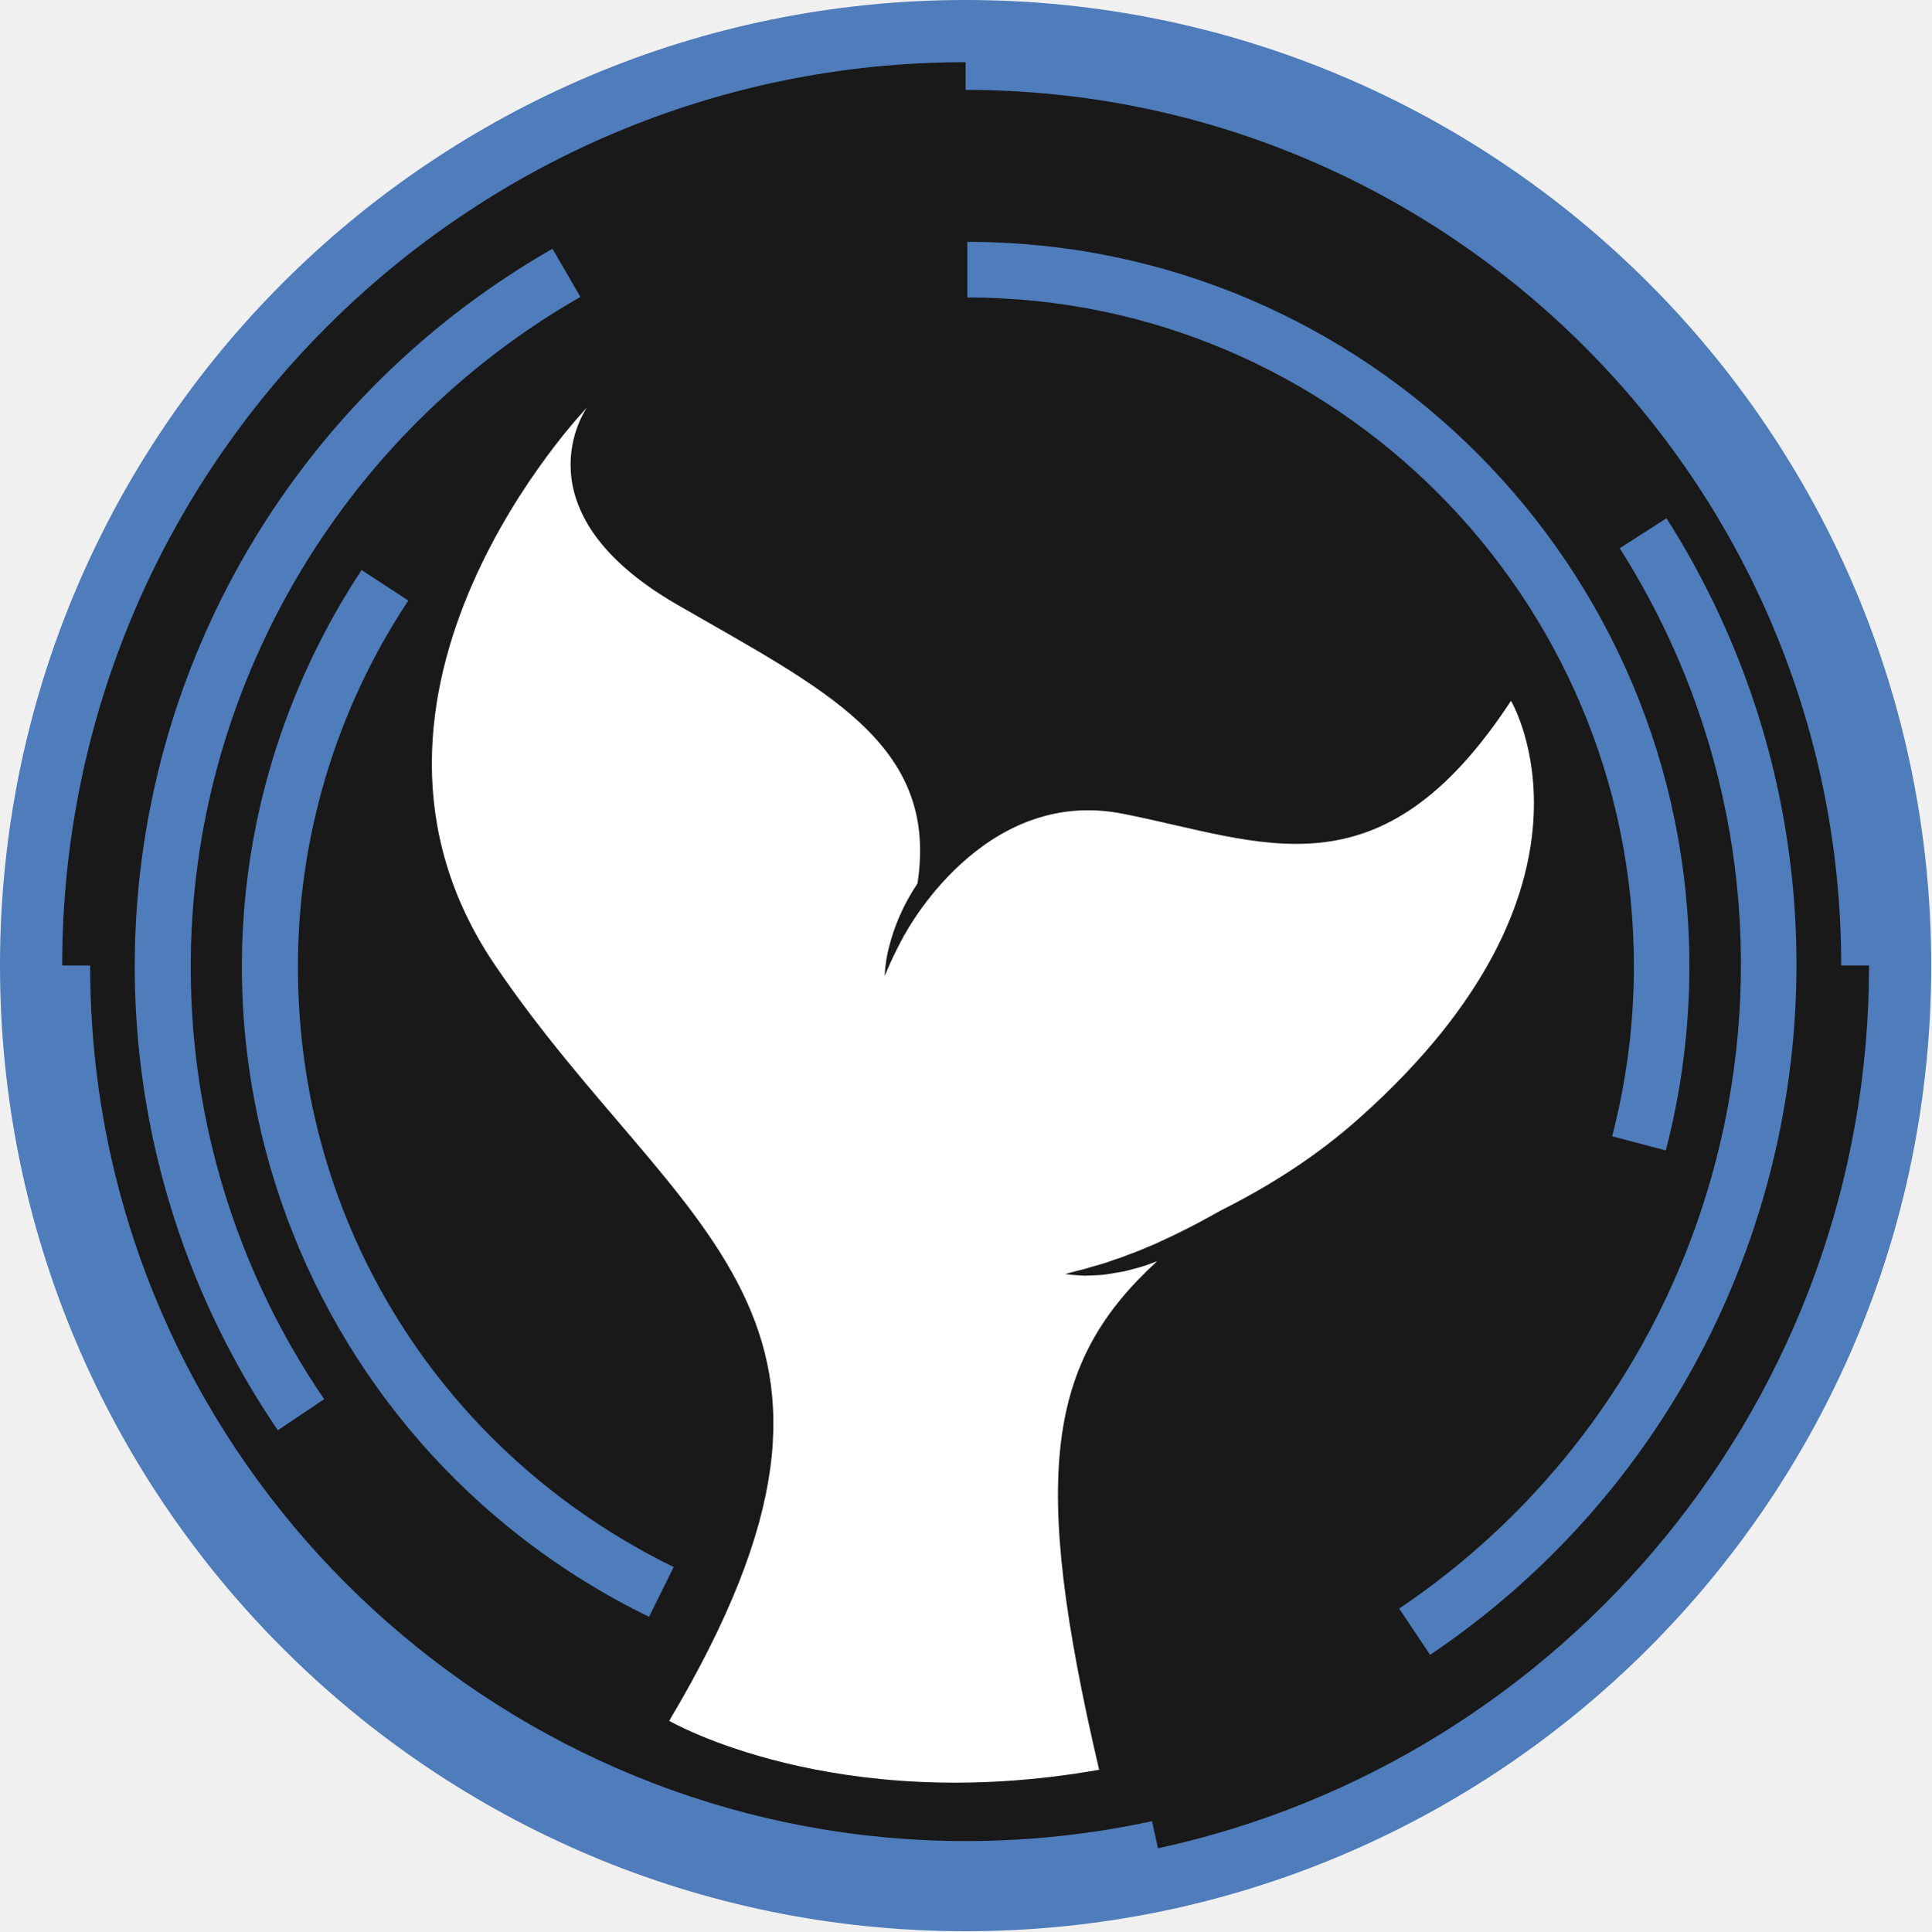
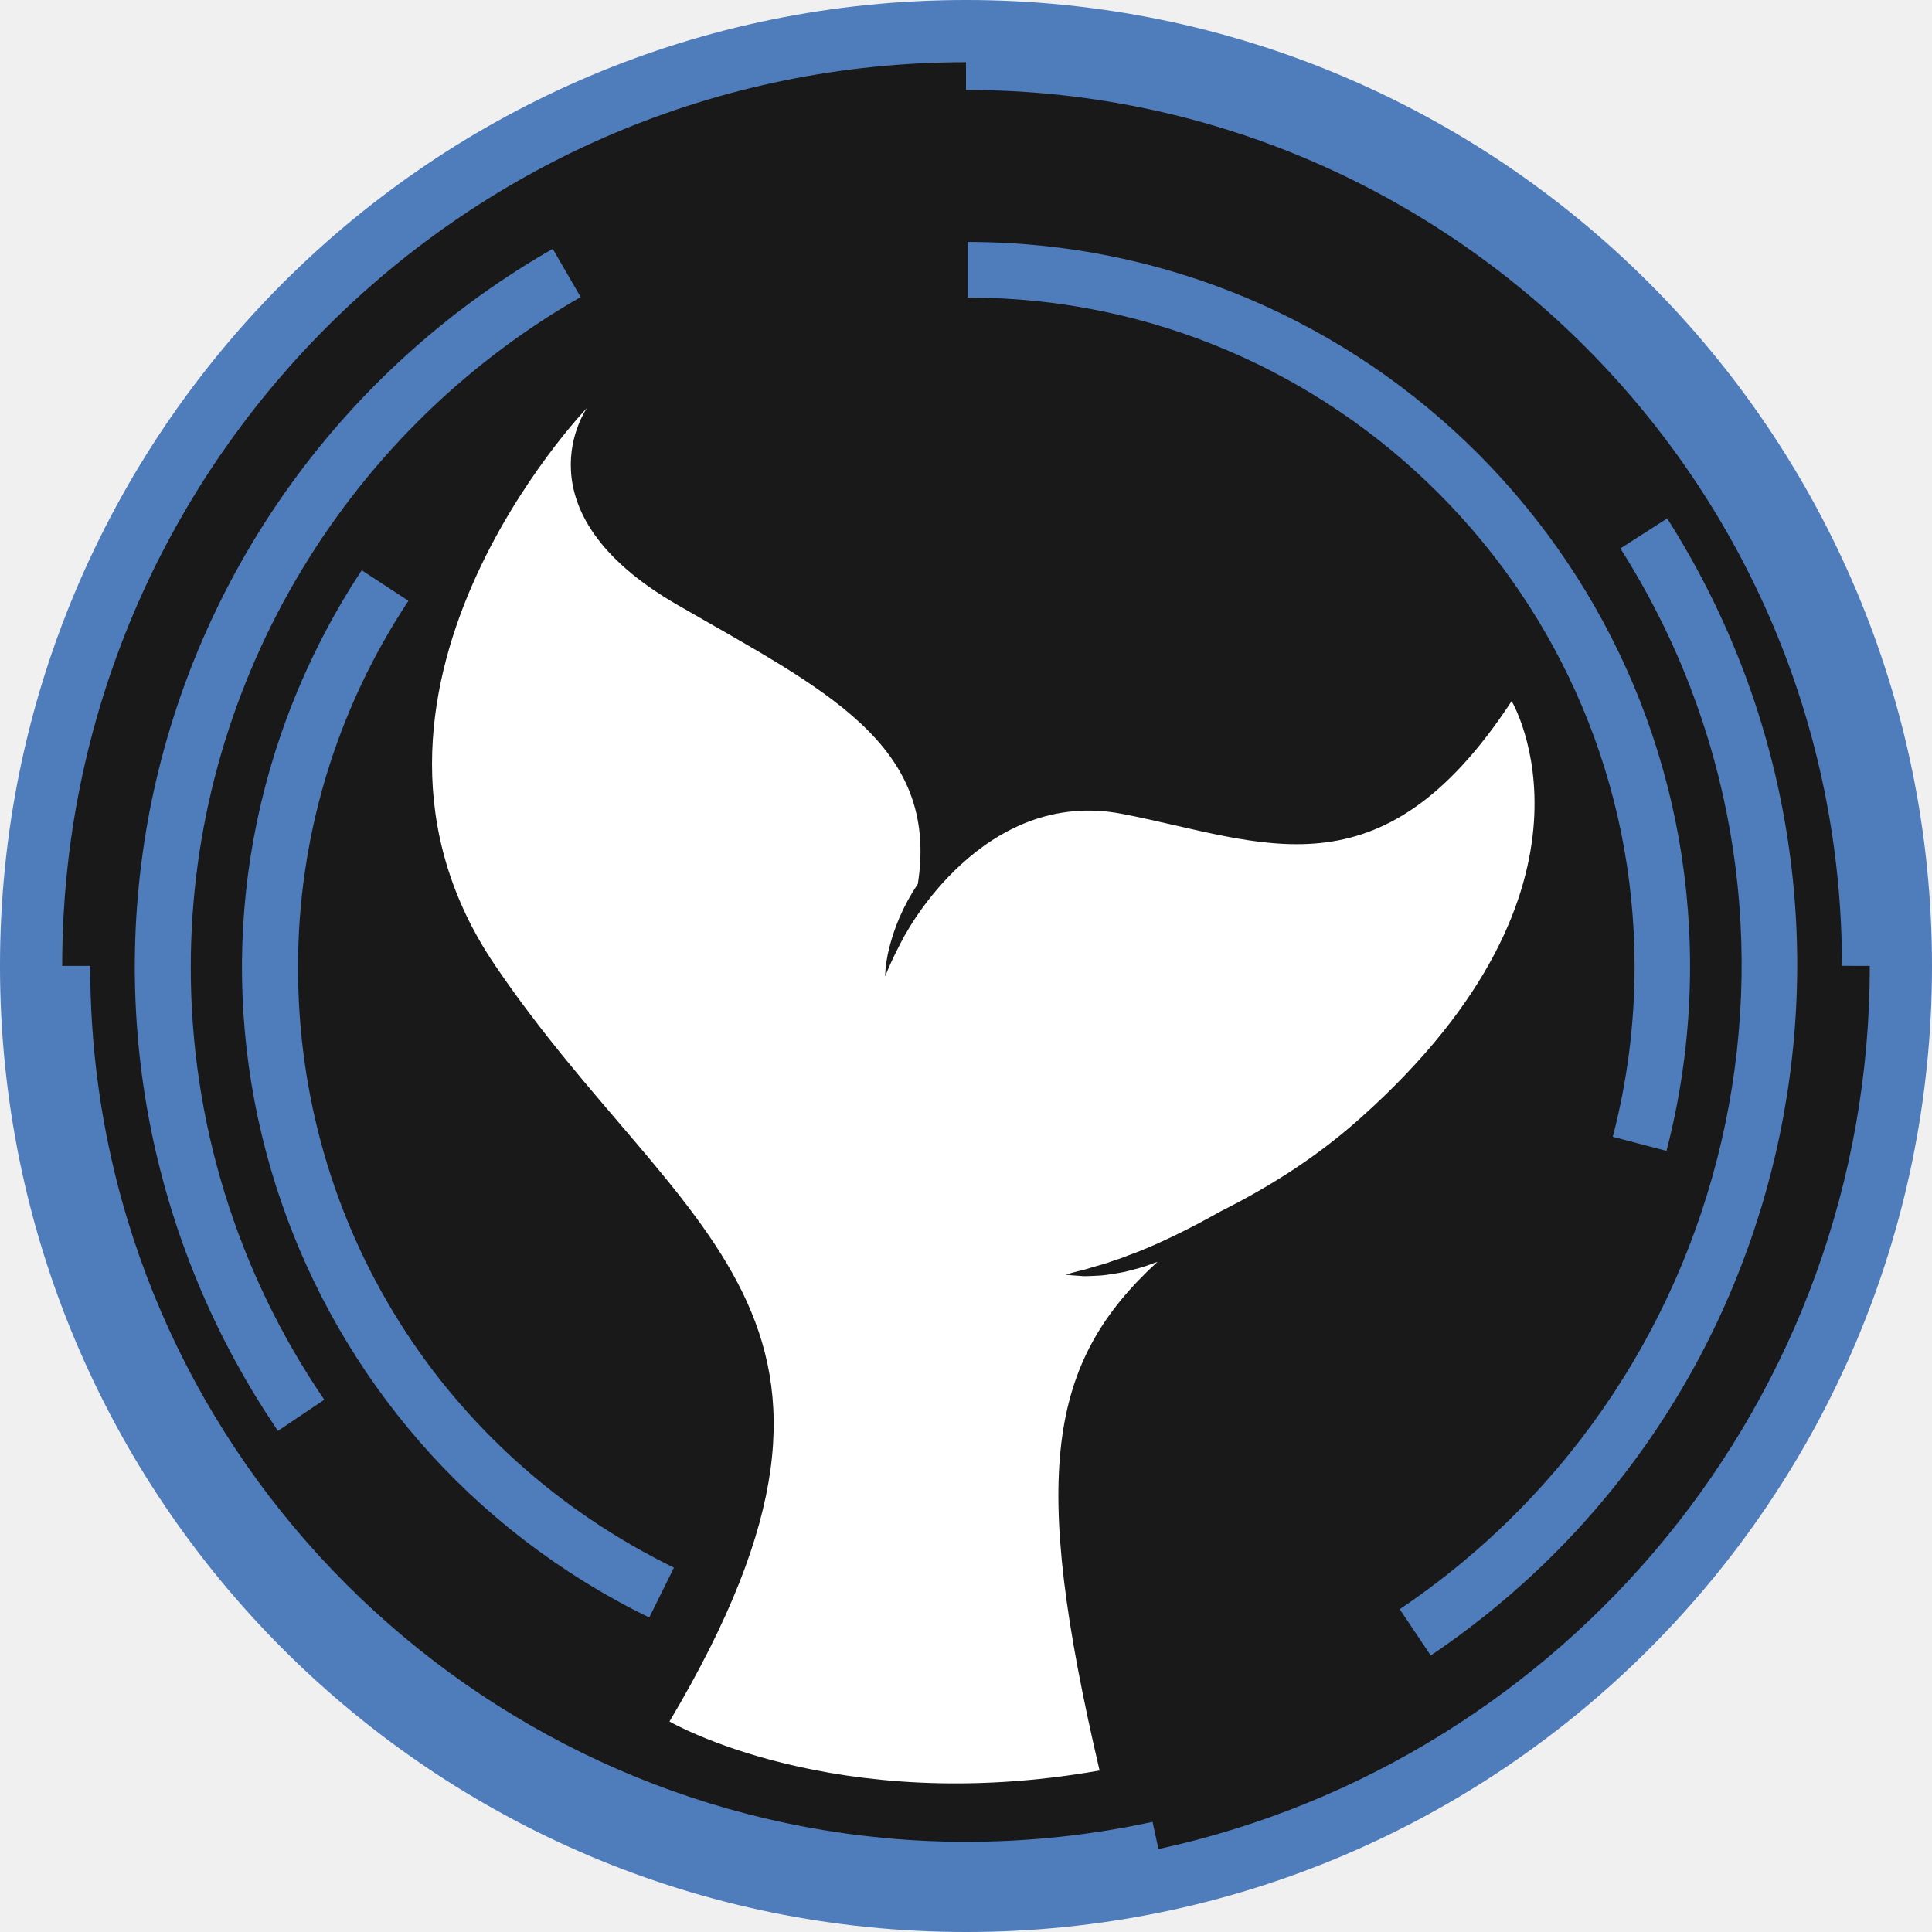
- <svg xmlns="http://www.w3.org/2000/svg" width="559" height="559" viewBox="0 0 559 559" fill="none">
-   <path d="M279.5 559C433.864 559 559 433.864 559 279.5C559 125.136 433.864 0 279.5 0C125.136 0 0 125.136 0 279.5C0 433.864 125.136 559 279.5 559Z" fill="#4f7cbb" />
-   <path d="M541 279.477C541 404.772 452.852 509.489 335.177 535L333.47 527.149C315.741 530.974 297.656 532.902 279.519 532.902C152.682 532.902 44.648 438.228 28.227 312.681C26.8 301.671 26.087 290.58 26.091 279.477H18C18 135.085 135.07 18 279.5 18V26.027C419.286 26.027 532.947 139.716 532.947 279.452L541 279.477Z" fill="#191919" />
-   <path d="M413.956 479L405 465.614C505.772 397.65 534.105 261.426 468.83 158.69L482.372 150C552.352 260.129 521.995 406.15 413.956 479Z" fill="#4f7cbb" />
-   <path d="M80.42 414C61.845 386.718 49.129 355.927 43.067 323.547C37.005 291.167 37.726 257.894 45.186 225.803C52.645 193.713 66.683 163.494 86.422 137.031C106.162 110.569 131.18 88.431 159.916 72L168 85.94C98.428 125.797 55.21 200.055 55.21 279.738C55.128 324.396 68.583 368.044 93.825 404.999L80.42 414Z" fill="#4f7cbb" />
-   <path d="M187.856 468C83.365 416.975 40.303 291.414 91.678 187.584C95.532 179.796 99.87 172.254 104.665 165L118.185 173.834C97.281 205.361 86.17 242.301 86.236 280.055C86.236 354.302 127.914 420.774 195 453.587L187.856 468Z" fill="#4f7cbb" />
-   <path d="M482.172 333L466.639 328.911C470.828 312.836 472.944 296.288 472.938 279.672C472.938 172.94 386.386 86.108 280 86.108V70C395.419 70.006 489 163.878 489 279.672C489.004 297.668 486.71 315.59 482.172 333Z" fill="#4f7cbb" />
-   <path d="M437.369 202.856C399.252 260.987 365.311 243.372 324.771 235.498C284.231 227.625 261.835 270.596 261.835 270.596C261.835 270.596 261.88 270.451 261.905 270.382C261.135 271.79 260.384 273.21 259.665 274.65C258.366 277.175 257.192 279.821 256.069 282.529C256.195 279.585 256.644 276.663 257.407 273.816C258.144 270.949 259.104 268.143 260.277 265.425C261.737 262.039 263.507 258.794 265.564 255.734C271.873 215.086 238.317 199.447 195.941 174.975C148.746 147.725 169.867 118 169.867 118C169.867 118 90.069 200.962 143.314 279.404C196.559 357.846 263.911 380.026 193.702 498.105C193.702 498.105 241.402 525.822 318.147 512.266C298.085 426.514 303.151 394.2 334.922 365.081L331.458 366.344C330.197 366.767 328.935 367.076 327.673 367.417L325.781 367.916C325.15 368.067 324.519 368.156 323.85 368.276C322.588 368.503 321.276 368.718 319.989 368.907C318.702 369.097 317.377 369.097 316.084 369.172C315.453 369.172 314.784 369.235 314.135 369.248C313.485 369.261 312.829 369.198 312.179 369.147C310.879 369.065 309.586 368.97 308.305 368.812C309.567 368.421 310.829 368.099 312.04 367.783C312.671 367.619 313.27 367.48 313.882 367.335L315.705 366.773C316.91 366.413 318.115 366.072 319.32 365.738C320.525 365.403 321.686 364.911 322.866 364.525C323.459 364.33 324.052 364.159 324.632 363.938L326.38 363.269C327.528 362.802 328.714 362.442 329.85 361.943L333.282 360.51C334.436 360.055 335.54 359.487 336.676 358.982C341.18 356.911 345.626 354.663 350.012 352.239L353.167 350.484C368.244 342.907 381.556 334.302 393.801 323.335C469.083 256.037 437.369 202.856 437.369 202.856Z" fill="white" />
+ <svg xmlns="http://www.w3.org/2000/svg" width="100px" height="100px" viewBox="0 0 100 100" version="1.1">
+   <g id="surface1">
+     <path style=" stroke:none;fill-rule:nonzero;fill:rgb(30.98%,48.627%,73.333%);fill-opacity:1;" d="M 50 100 C 77.613 100 100 77.613 100 50 C 100 22.387 77.613 0 50 0 C 22.387 0 0 22.387 0 50 C 0 77.613 22.387 100 50 100 Z M 50 100 " />
+     <path style=" stroke:none;fill-rule:nonzero;fill:rgb(9.804%,9.804%,9.804%);fill-opacity:1;" d="M 96.781 49.996 C 96.781 72.41 81.012 91.145 59.961 95.707 L 59.656 94.301 C 56.484 94.988 53.246 95.332 50.004 95.332 C 27.312 95.332 7.988 78.395 5.051 55.938 C 4.793 53.965 4.668 51.98 4.668 49.996 L 3.219 49.996 C 3.219 24.164 24.164 3.219 50 3.219 L 50 4.656 C 75.008 4.656 95.34 24.992 95.34 49.992 Z M 96.781 49.996 " />
+     <path style=" stroke:none;fill-rule:nonzero;fill:rgb(30.98%,48.627%,73.333%);fill-opacity:1;" d="M 74.055 85.688 L 72.449 83.293 C 90.477 71.137 95.547 46.766 83.871 28.387 L 86.293 26.832 C 98.812 46.535 93.379 72.656 74.055 85.688 Z M 74.055 85.688 " />
+     <path style=" stroke:none;fill-rule:nonzero;fill:rgb(30.98%,48.627%,73.333%);fill-opacity:1;" d="M 14.387 74.062 C 11.062 69.18 8.789 63.672 7.703 57.879 C 6.621 52.086 6.75 46.137 8.082 40.395 C 9.418 34.652 11.93 29.246 15.461 24.512 C 18.992 19.781 23.469 15.82 28.609 12.879 L 30.055 15.375 C 17.609 22.504 9.875 35.789 9.875 50.043 C 9.863 58.031 12.27 65.84 16.785 72.449 Z M 14.387 74.062 " />
+     <path style=" stroke:none;fill-rule:nonzero;fill:rgb(30.98%,48.627%,73.333%);fill-opacity:1;" d="M 33.605 83.723 C 14.914 74.594 7.211 52.133 16.402 33.559 C 17.09 32.164 17.867 30.816 18.723 29.516 L 21.141 31.098 C 17.402 36.738 15.414 43.344 15.426 50.098 C 15.426 63.383 22.883 75.273 34.883 81.141 Z M 33.605 83.723 " />
+     <path style=" stroke:none;fill-rule:nonzero;fill:rgb(30.98%,48.627%,73.333%);fill-opacity:1;" d="M 86.258 59.57 L 83.477 58.84 C 84.227 55.965 84.605 53.004 84.605 50.031 C 84.605 30.938 69.121 15.402 50.09 15.402 L 50.09 12.523 C 70.738 12.523 87.477 29.316 87.477 50.031 C 87.477 53.25 87.066 56.457 86.258 59.57 Z M 86.258 59.57 " />
+     <path style=" stroke:none;fill-rule:nonzero;fill:rgb(100%,100%,100%);fill-opacity:1;" d="M 78.242 36.289 C 71.422 46.688 65.352 43.535 58.098 42.129 C 50.848 40.719 46.84 48.406 46.84 48.406 C 46.84 48.406 46.848 48.383 46.852 48.367 C 46.715 48.621 46.582 48.875 46.453 49.133 C 46.219 49.586 46.008 50.059 45.809 50.543 C 45.832 50.016 45.91 49.492 46.047 48.984 C 46.18 48.469 46.352 47.969 46.562 47.48 C 46.824 46.875 47.141 46.297 47.508 45.75 C 48.637 38.477 42.633 35.68 35.051 31.301 C 26.609 26.426 30.387 21.109 30.387 21.109 C 30.387 21.109 16.113 35.949 25.637 49.984 C 35.164 64.016 47.211 67.984 34.652 89.105 C 34.652 89.105 43.184 94.066 56.914 91.641 C 53.324 76.301 54.23 70.52 59.914 65.309 L 59.293 65.535 C 59.07 65.609 58.844 65.668 58.617 65.727 L 58.277 65.816 C 58.168 65.844 58.055 65.859 57.934 65.883 C 57.707 65.922 57.473 65.961 57.242 65.992 C 57.012 66.027 56.777 66.027 56.543 66.043 C 56.434 66.043 56.312 66.055 56.195 66.055 C 56.078 66.059 55.961 66.047 55.848 66.035 C 55.613 66.023 55.383 66.004 55.152 65.977 C 55.379 65.906 55.605 65.848 55.82 65.793 C 55.934 65.766 56.043 65.738 56.152 65.711 L 56.477 65.613 C 56.691 65.547 56.906 65.488 57.125 65.426 C 57.34 65.367 57.547 65.277 57.758 65.211 C 57.863 65.176 57.969 65.145 58.074 65.105 L 58.387 64.984 C 58.59 64.902 58.805 64.836 59.008 64.75 L 59.621 64.492 C 59.828 64.41 60.023 64.309 60.227 64.219 C 61.035 63.848 61.828 63.445 62.613 63.012 L 63.18 62.699 C 65.875 61.344 68.258 59.805 70.449 57.84 C 83.914 45.801 78.242 36.289 78.242 36.289 Z M 78.242 36.289 " />
+   </g>
</svg>
